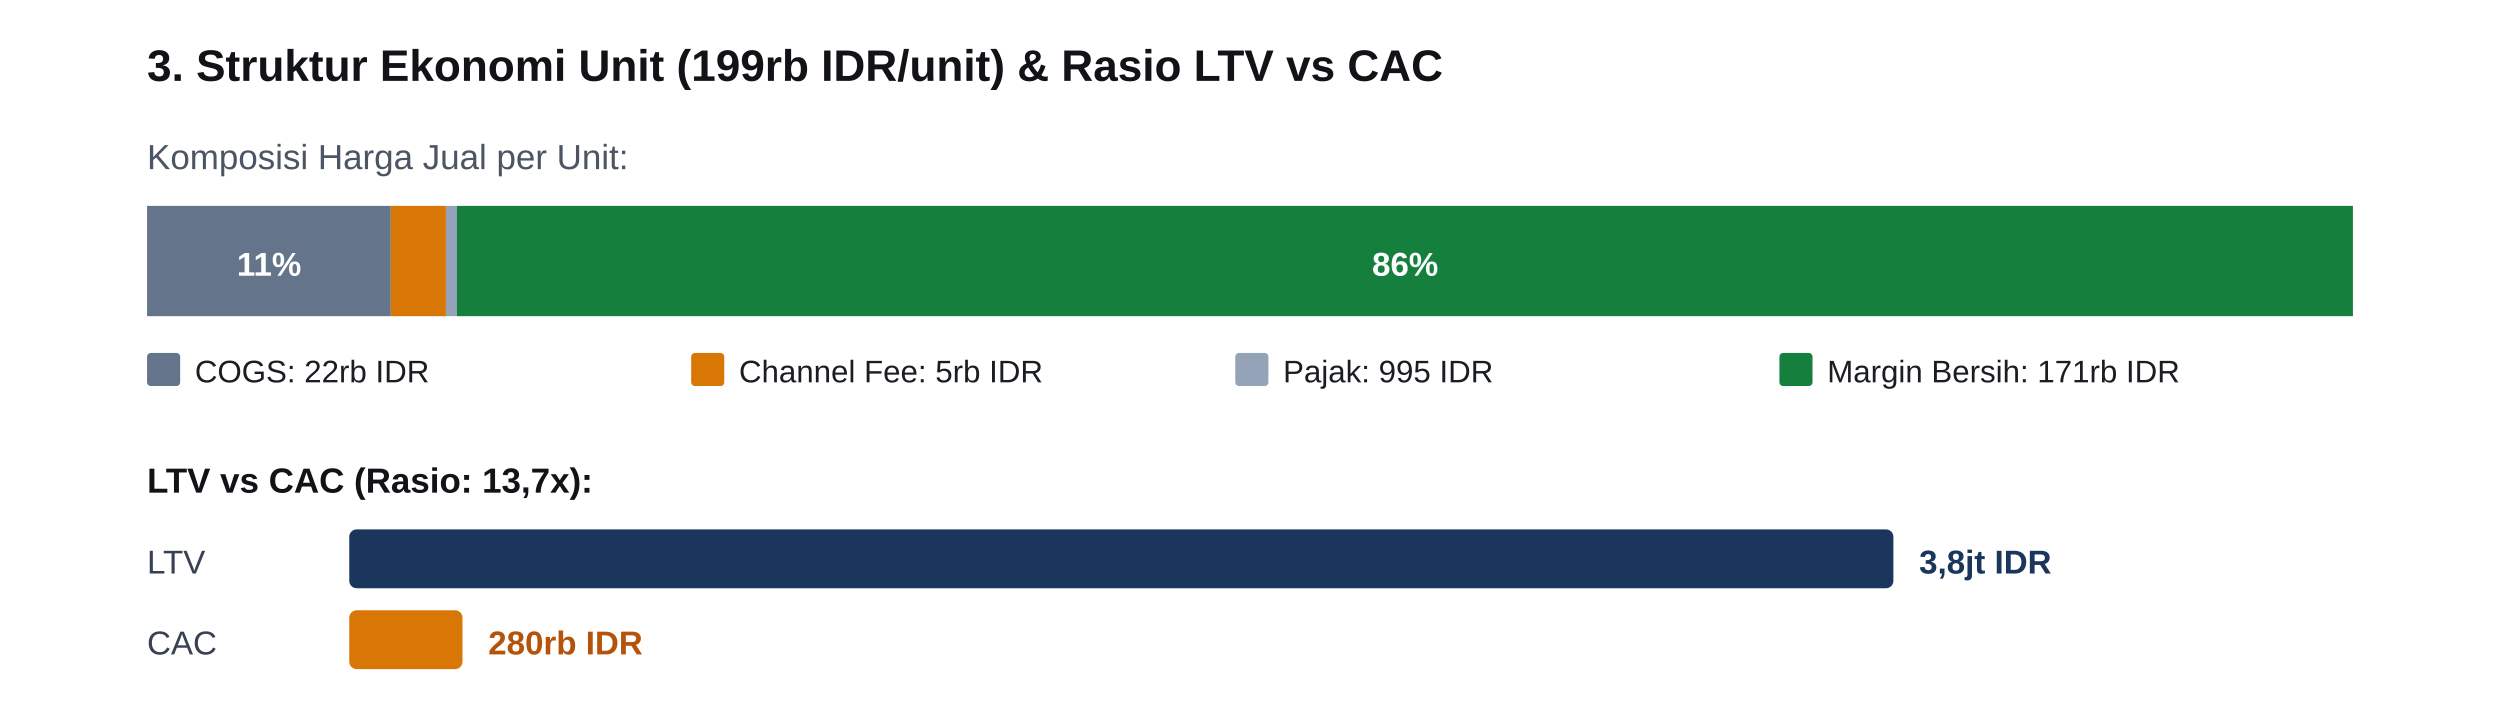
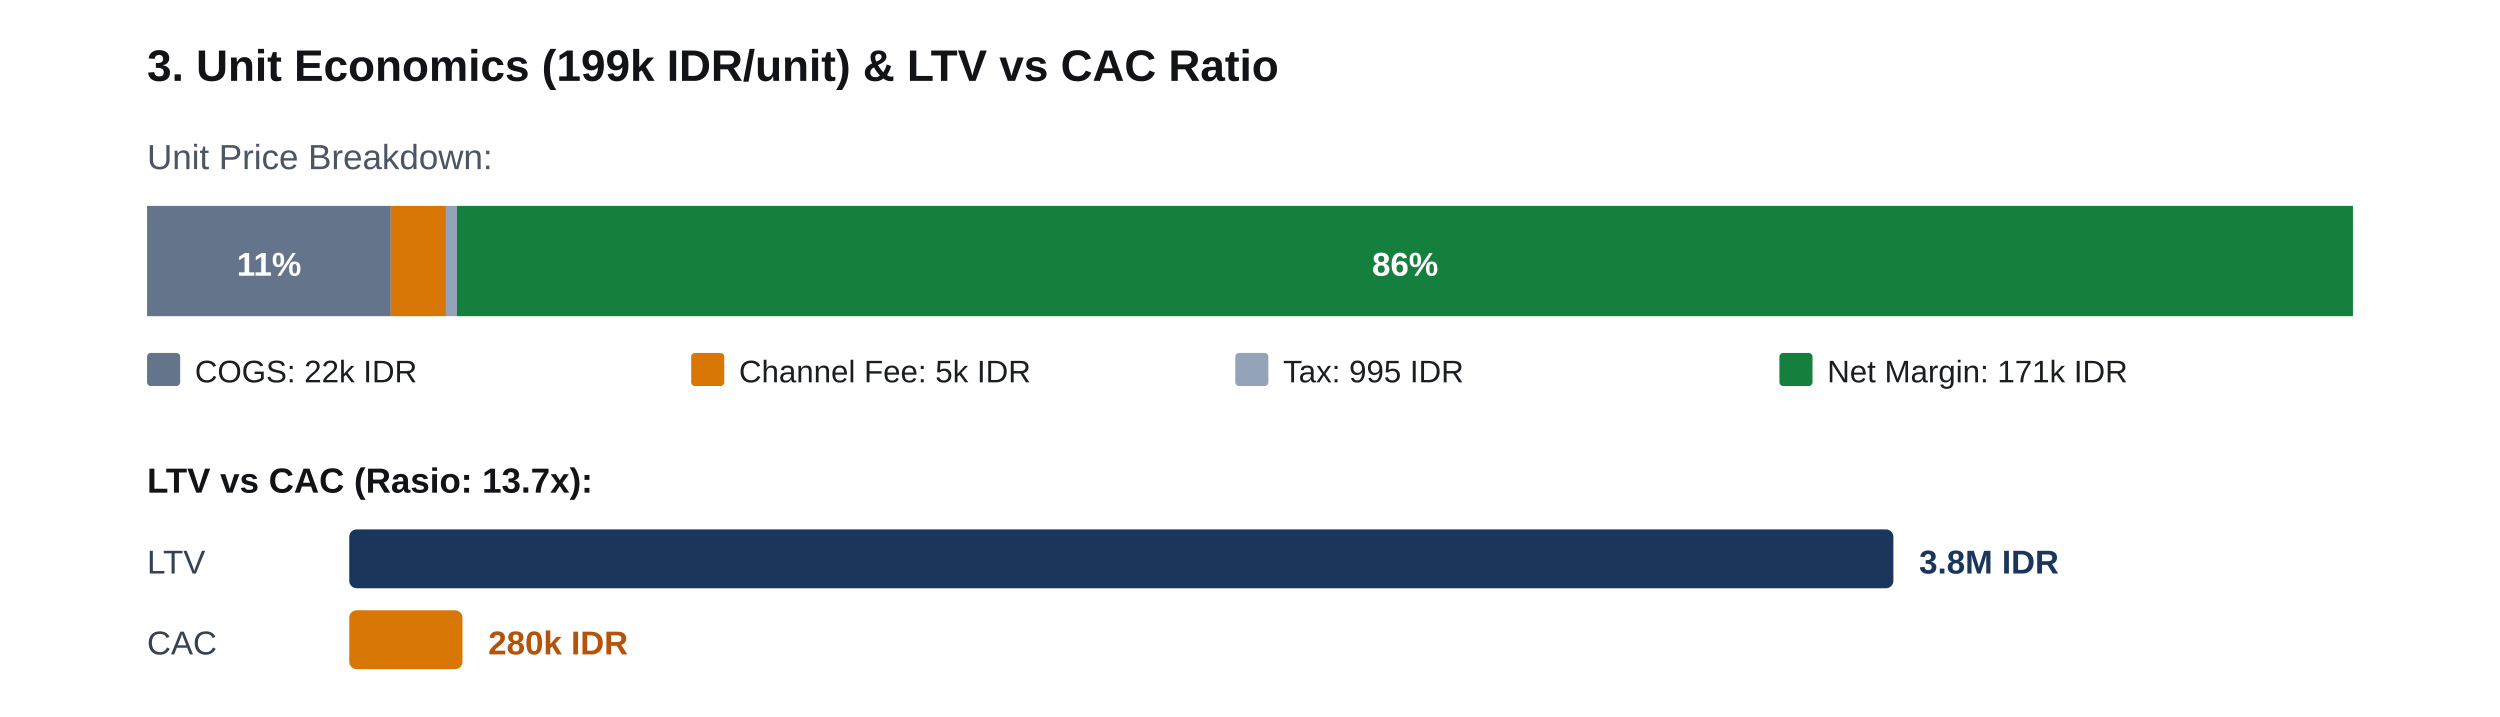
<svg xmlns="http://www.w3.org/2000/svg" viewBox="0 0 680 195" role="img" aria-label="Unit Economics Breakdown">
  <rect x="0" y="0" width="680" height="195" fill="#FFFFFF" />
-   <text x="40" y="22" font-family="-apple-system, Helvetica Neue, Arial, sans-serif" font-size="12" font-weight="700" fill="#111317">3. Struktur Ekonomi Unit (199rb IDR/unit) &amp; Rasio LTV vs CAC</text>
-   <text x="40" y="46" font-family="-apple-system, Helvetica Neue, Arial, sans-serif" font-size="9.5" fill="#4B5563">Komposisi Harga Jual per Unit:</text>
+   <text x="40" y="22" font-family="-apple-system, Helvetica Neue, Arial, sans-serif" font-size="12" font-weight="700" fill="#111317">3. Unit Economics (199k IDR/unit) &amp; LTV vs CAC Ratio</text>
+   <text x="40" y="46" font-family="-apple-system, Helvetica Neue, Arial, sans-serif" font-size="9.5" fill="#4B5563">Unit Price Breakdown:</text>
  <rect x="40.0" y="56" width="66.3" height="30" fill="#64748B" />
  <text x="73.2" y="75" text-anchor="middle" font-family="-apple-system, Helvetica Neue, Arial, sans-serif" font-size="9" font-weight="600" fill="#FFFFFF">11%</text>
  <rect x="40" y="96" width="9" height="9" fill="#64748B" rx="1" />
-   <text x="53" y="104" font-family="-apple-system, Helvetica Neue, Arial, sans-serif" font-size="8.5" fill="#1A1D21">COGS: 22rb IDR</text>
+   <text x="53" y="104" font-family="-apple-system, Helvetica Neue, Arial, sans-serif" font-size="8.5" fill="#1A1D21">COGS: 22k IDR</text>
  <rect x="106.3" y="56" width="15.0" height="30" fill="#D97706" />
  <rect x="188" y="96" width="9" height="9" fill="#D97706" rx="1" />
-   <text x="201" y="104" font-family="-apple-system, Helvetica Neue, Arial, sans-serif" font-size="8.5" fill="#1A1D21">Channel Fee: 5rb IDR</text>
+   <text x="201" y="104" font-family="-apple-system, Helvetica Neue, Arial, sans-serif" font-size="8.5" fill="#1A1D21">Channel Fee: 5k IDR</text>
  <rect x="121.3" y="56" width="3.0" height="30" fill="#94A3B8" />
  <rect x="336" y="96" width="9" height="9" fill="#94A3B8" rx="1" />
-   <text x="349" y="104" font-family="-apple-system, Helvetica Neue, Arial, sans-serif" font-size="8.5" fill="#1A1D21">Pajak: 995 IDR</text>
+   <text x="349" y="104" font-family="-apple-system, Helvetica Neue, Arial, sans-serif" font-size="8.5" fill="#1A1D21">Tax: 995 IDR</text>
  <rect x="124.3" y="56" width="515.7" height="30" fill="#15803D" />
  <text x="382.2" y="75" text-anchor="middle" font-family="-apple-system, Helvetica Neue, Arial, sans-serif" font-size="9" font-weight="600" fill="#FFFFFF">86%</text>
  <rect x="484" y="96" width="9" height="9" fill="#15803D" rx="1" />
-   <text x="497" y="104" font-family="-apple-system, Helvetica Neue, Arial, sans-serif" font-size="8.5" fill="#1A1D21">Margin Bersih: 171rb IDR</text>
-   <text x="40" y="134" font-family="-apple-system, Helvetica Neue, Arial, sans-serif" font-size="9.5" font-weight="600" fill="#111317">LTV vs CAC (Rasio: 13,7x):</text>
+   <text x="497" y="104" font-family="-apple-system, Helvetica Neue, Arial, sans-serif" font-size="8.5" fill="#1A1D21">Net Margin: 171k IDR</text>
+   <text x="40" y="134" font-family="-apple-system, Helvetica Neue, Arial, sans-serif" font-size="9.5" font-weight="600" fill="#111317">LTV vs CAC (Rasio: 13.7x):</text>
  <rect x="95" y="144" width="420.0" height="16" fill="#1B365D" rx="2" />
  <text x="40" y="156" font-family="-apple-system, Helvetica Neue, Arial, sans-serif" font-size="9" fill="#374151">LTV</text>
-   <text x="522.0" y="156" font-family="-apple-system, Helvetica Neue, Arial, sans-serif" font-size="9" font-weight="600" fill="#1B365D">3,8jt IDR</text>
+   <text x="522.0" y="156" font-family="-apple-system, Helvetica Neue, Arial, sans-serif" font-size="9" font-weight="600" fill="#1B365D">3.8M IDR</text>
  <rect x="95" y="166" width="30.8" height="16" fill="#D97706" rx="2" />
  <text x="40" y="178" font-family="-apple-system, Helvetica Neue, Arial, sans-serif" font-size="9" fill="#374151">CAC</text>
-   <text x="132.8" y="178" font-family="-apple-system, Helvetica Neue, Arial, sans-serif" font-size="9" font-weight="600" fill="#B45309">280rb IDR</text>
+   <text x="132.8" y="178" font-family="-apple-system, Helvetica Neue, Arial, sans-serif" font-size="9" font-weight="600" fill="#B45309">280k IDR</text>
</svg>
